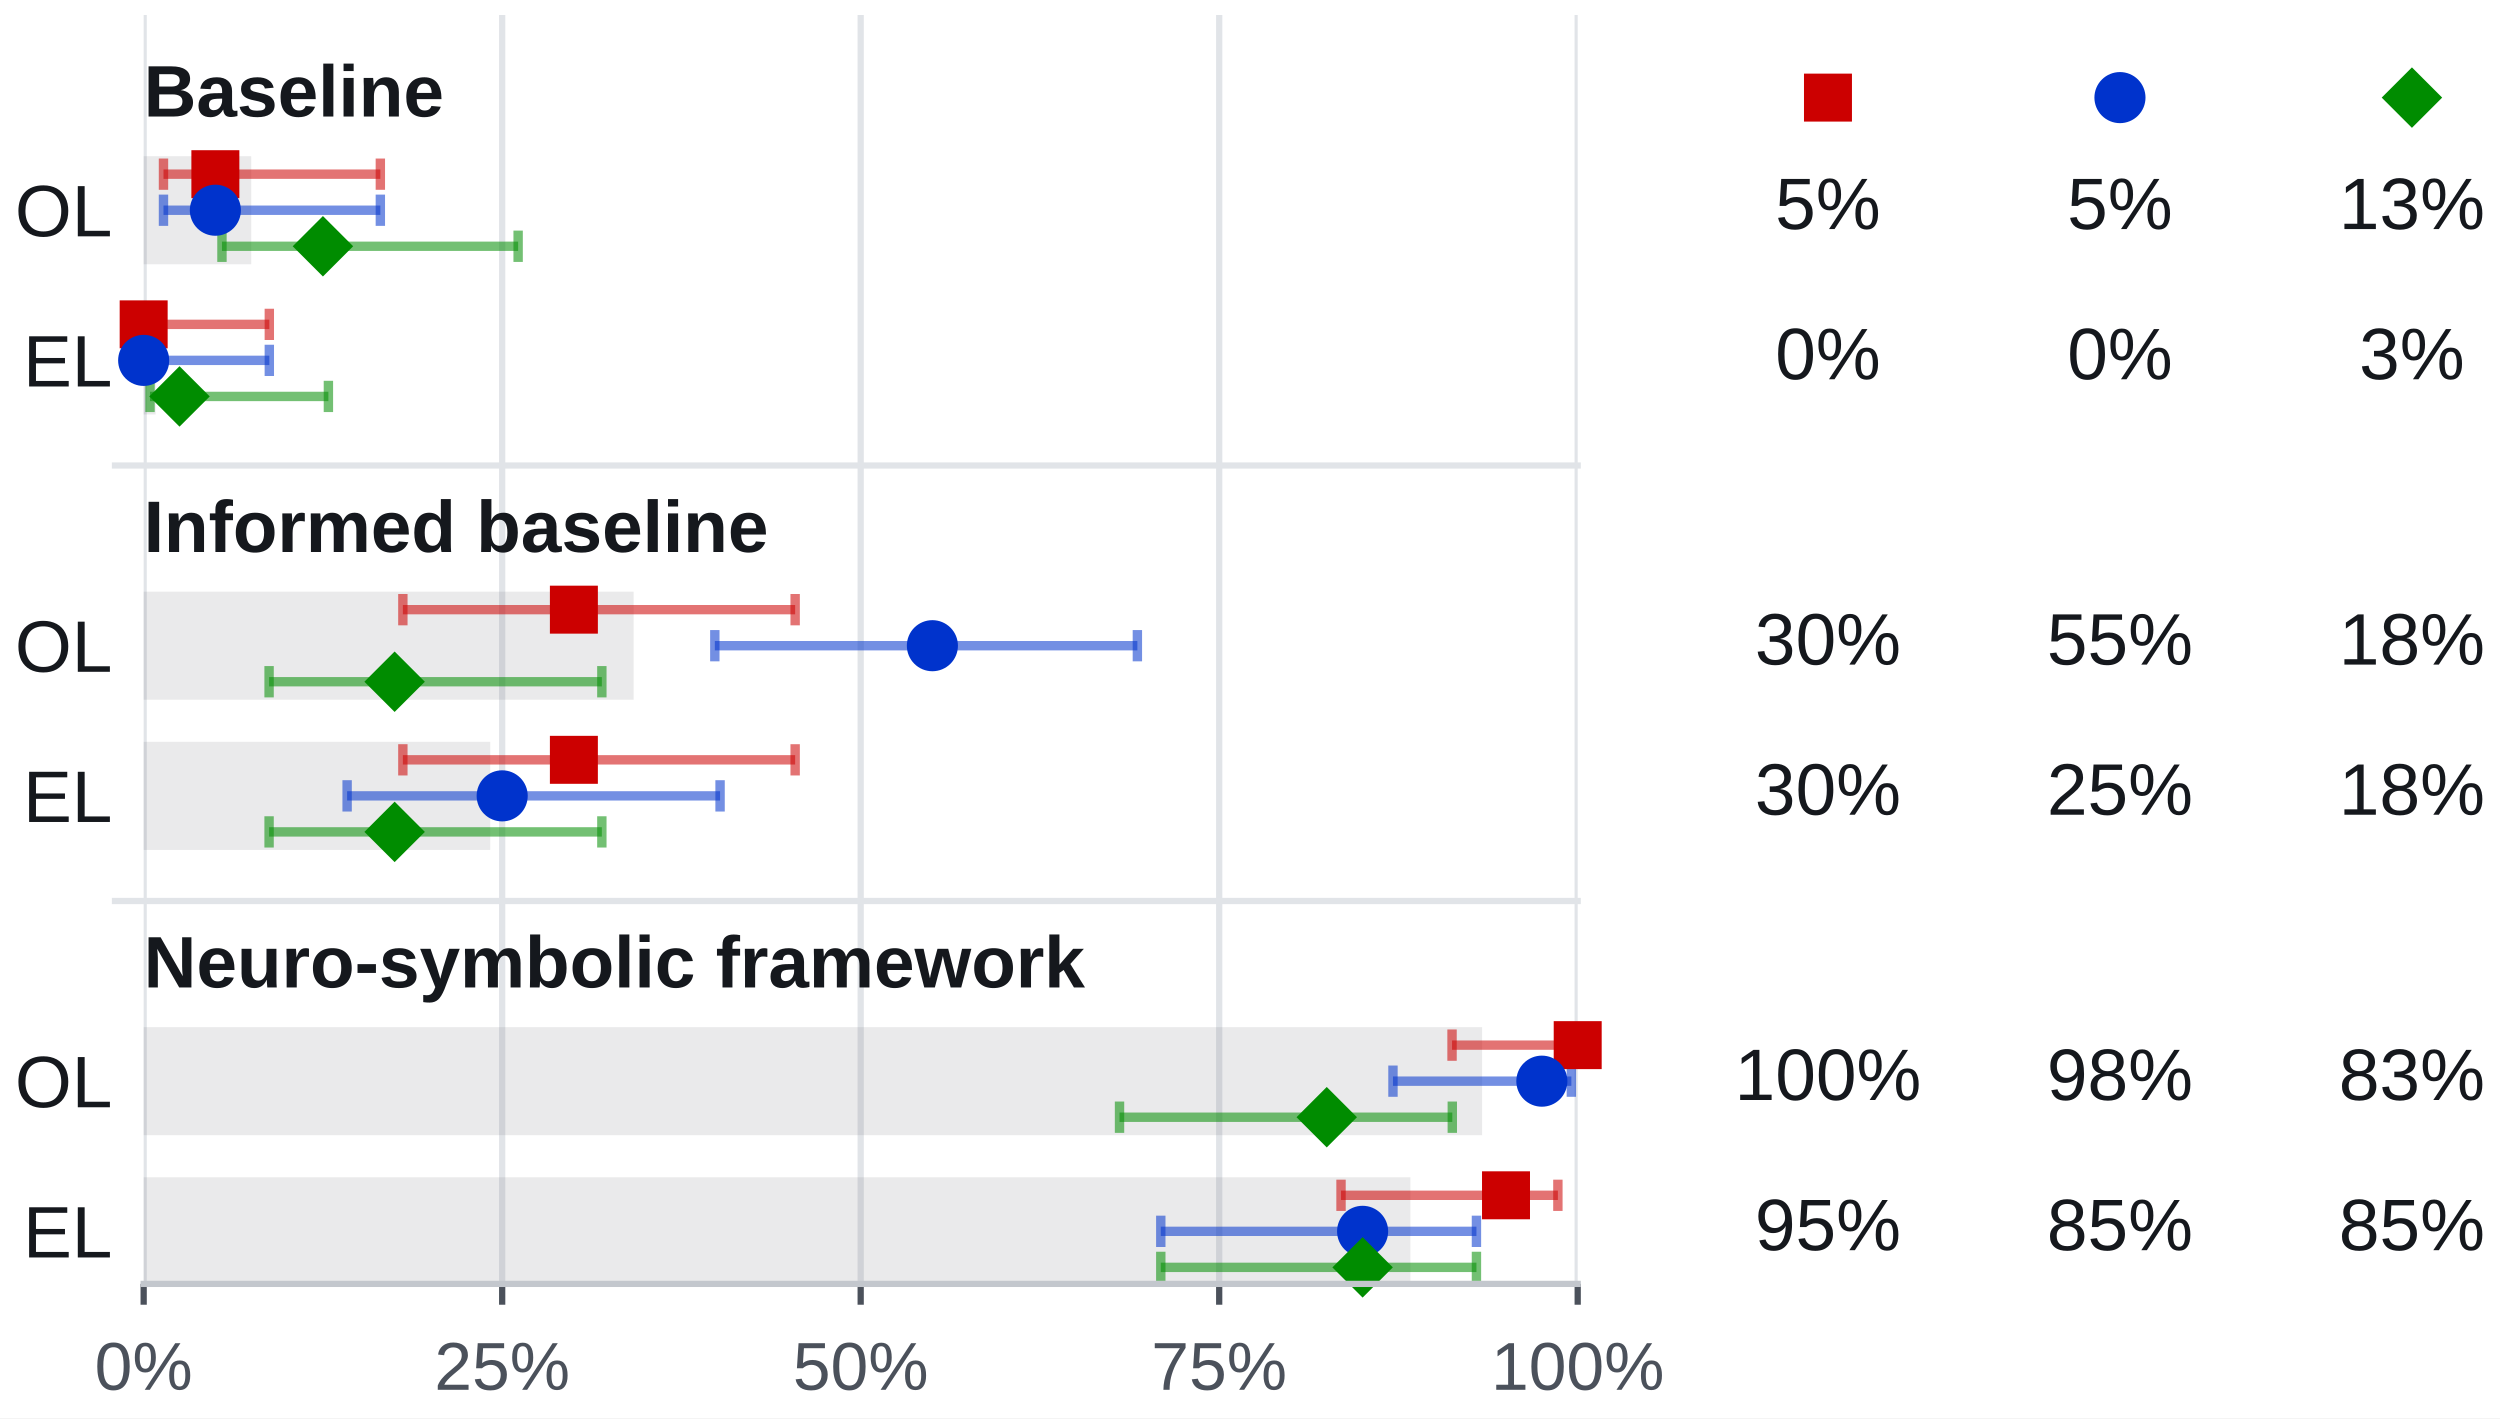
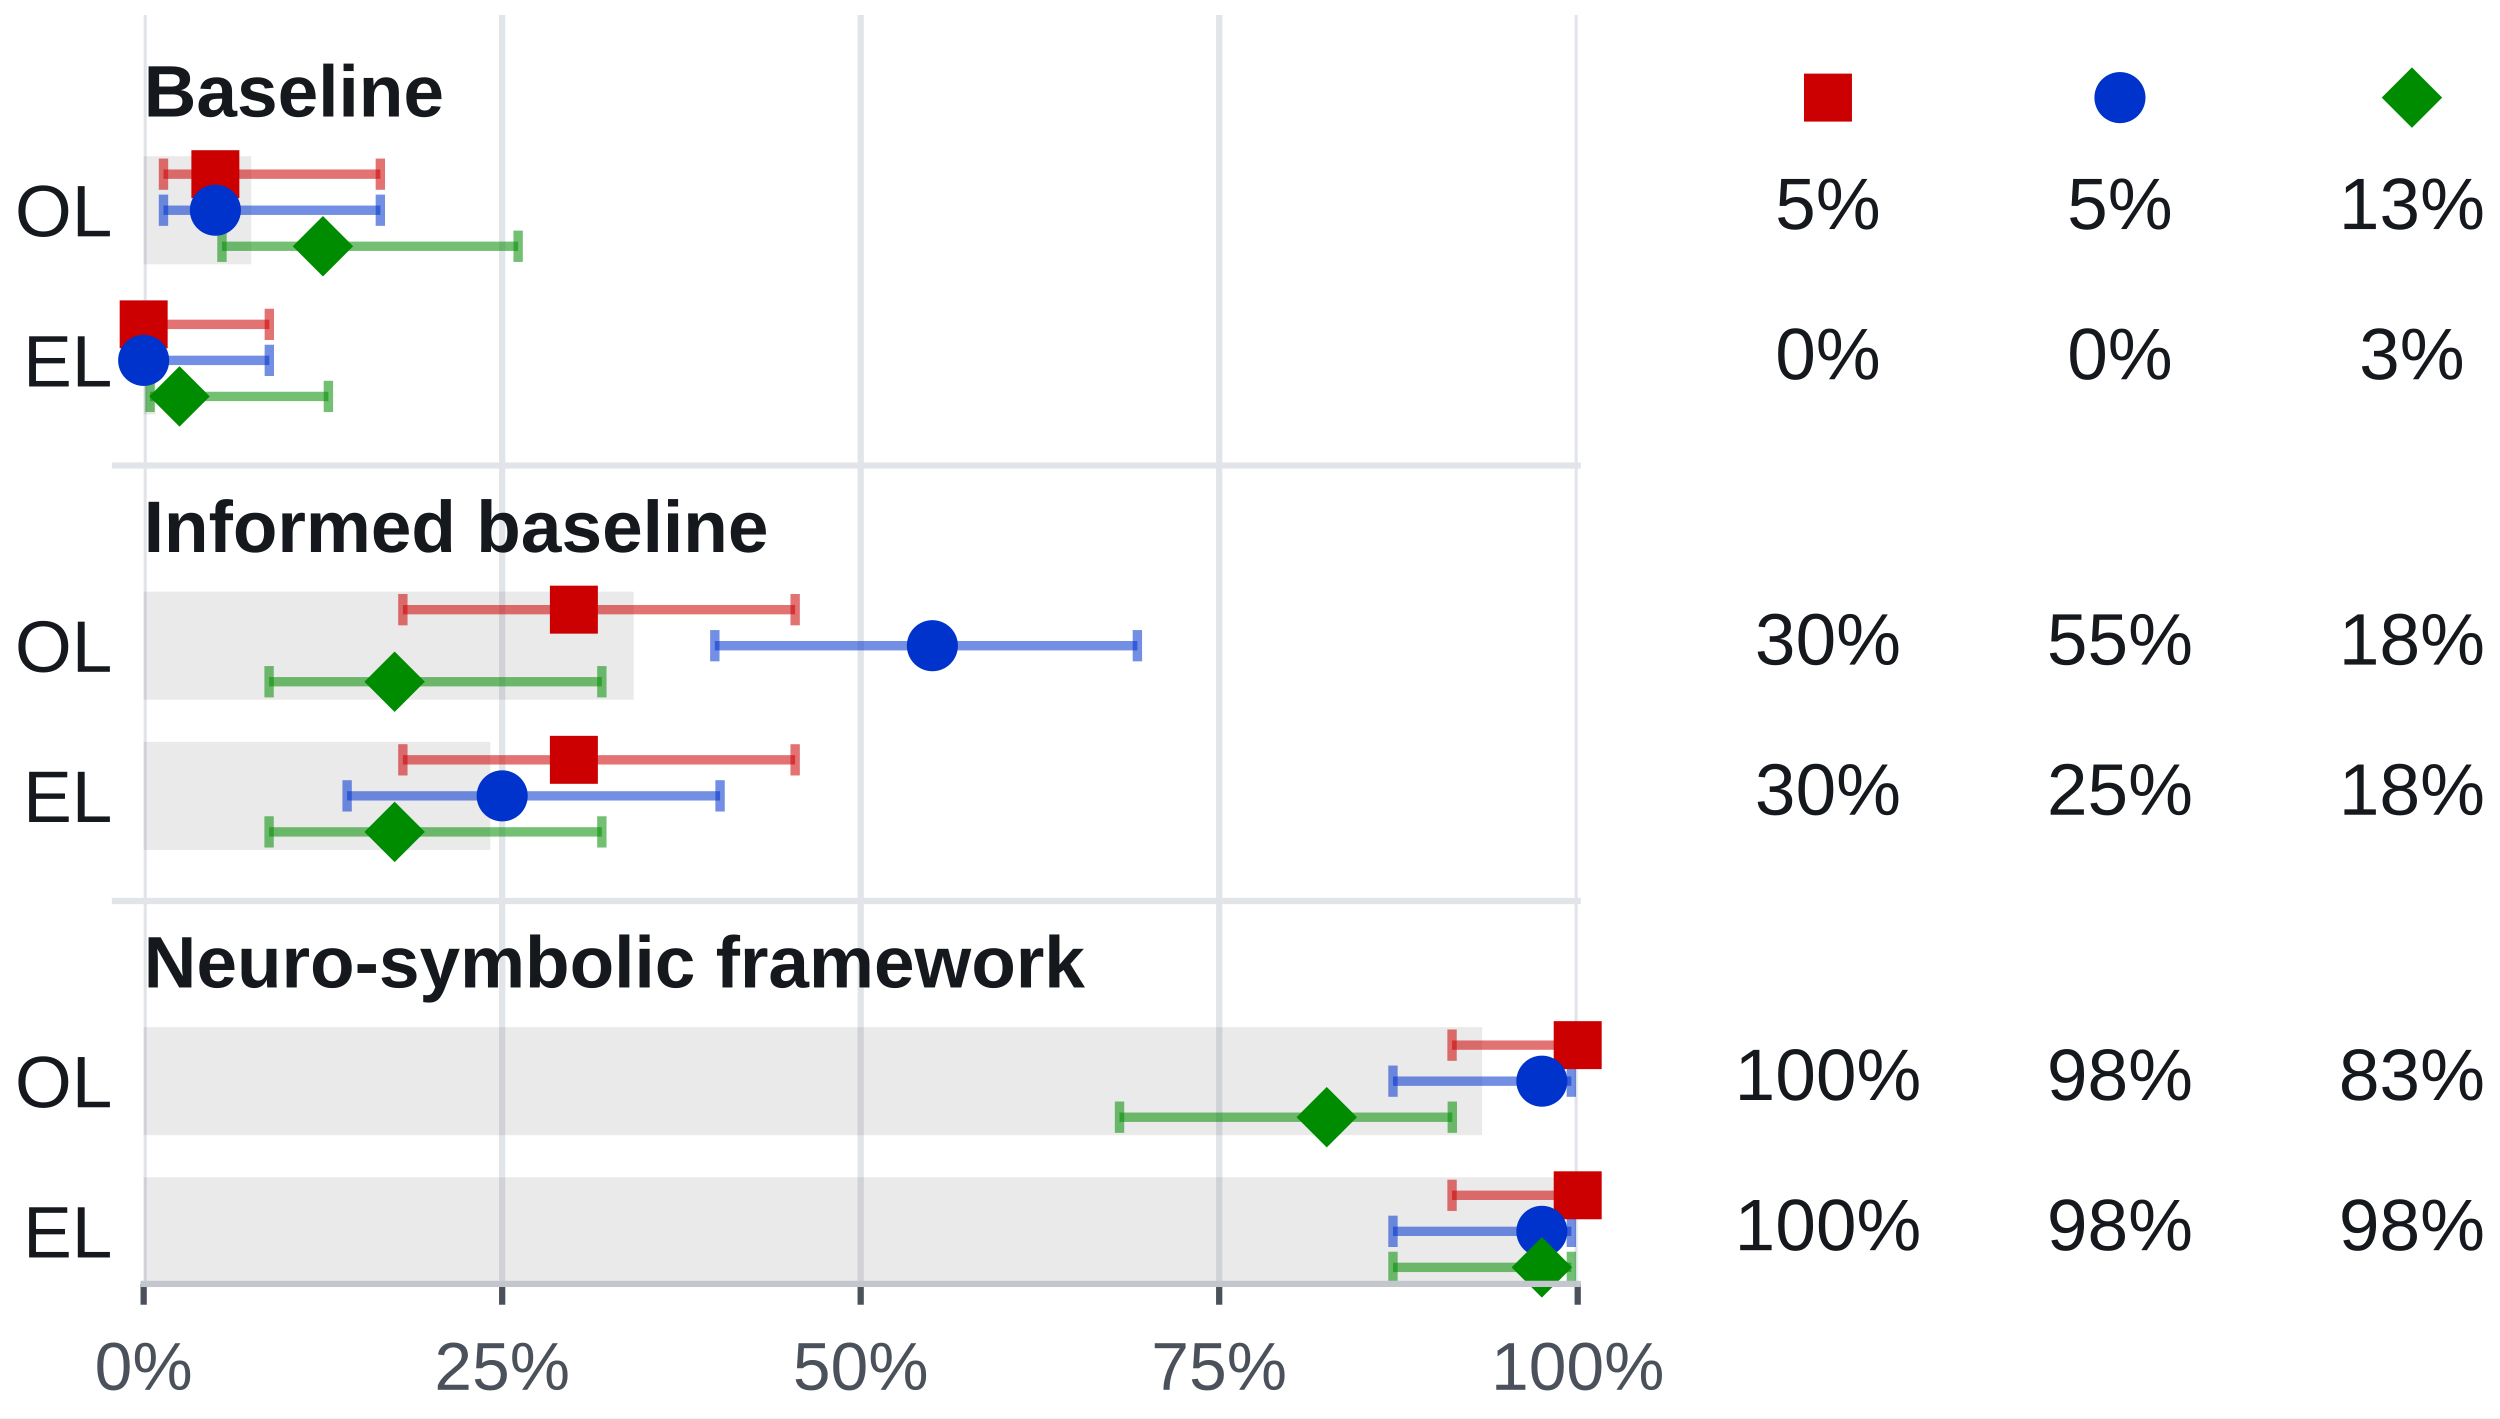
<svg xmlns="http://www.w3.org/2000/svg" xmlns:xlink="http://www.w3.org/1999/xlink" width="239.74pt" height="136.004pt" viewBox="0 0 239.74 136.004" version="1.1">
  <defs>
    <style type="text/css">*{stroke-linejoin: round; stroke-linecap: butt}</style>
  </defs>
  <g id="figure_1">
    <g id="patch_1">
      <path d="M 0 136.004  L 239.74 136.004  L 239.74 0  L 0 0  z " style="fill: #ffffff" />
    </g>
    <g id="axes_1">
      <g id="patch_2">
        <path d="M 13.777 123.12  L 151.295 123.12  L 151.295 1.44  L 13.777 1.44  z " style="fill: #ffffff" />
      </g>
      <g id="matplotlib.axis_1">
        <g id="xtick_1">
          <g id="line2d_1">
-             <path d="M 13.777 123.12  L 13.777 1.44  " clip-path="url(#p908d06b14e)" style="fill: none; stroke: #e1e4e8; stroke-width: 0.6; stroke-linecap: square" />
+             <path d="M 13.777 123.12  L 13.777 1.44  " clip-path="url(#pb0d96b89f8)" style="fill: none; stroke: #e1e4e8; stroke-width: 0.6; stroke-linecap: square" />
          </g>
          <g id="line2d_2">
            <defs>
-               <path id="mcf0458f200" d="M 0 0  L 0 2  " style="stroke: #4b515b; stroke-width: 0.6" />
+               <path id="mf81a49891a" d="M 0 0  L 0 2  " style="stroke: #4b515b; stroke-width: 0.6" />
            </defs>
            <g>
-               <use xlink:href="#mcf0458f200" x="13.777" y="123.12" style="fill: #4b515b; stroke: #4b515b; stroke-width: 0.6" />
+               <use xlink:href="#mf81a49891a" x="13.777" y="123.12" style="fill: #4b515b; stroke: #4b515b; stroke-width: 0.6" />
            </g>
          </g>
          <g id="text_1">
            <text style="font-size: 6.5px; font-family: 'Arial', 'Liberation Sans', 'DejaVu Sans', sans-serif; text-anchor: middle; fill: #4b515b" x="13.777" y="133.273" transform="rotate(-0 13.77734 133.2726)">0%</text>
          </g>
        </g>
        <g id="xtick_2">
          <g id="line2d_3">
-             <path d="M 48.157 123.12  L 48.157 1.44  " clip-path="url(#p908d06b14e)" style="fill: none; stroke: #e1e4e8; stroke-width: 0.6; stroke-linecap: square" />
+             <path d="M 48.157 123.12  L 48.157 1.44  " clip-path="url(#pb0d96b89f8)" style="fill: none; stroke: #e1e4e8; stroke-width: 0.6; stroke-linecap: square" />
          </g>
          <g id="line2d_4">
            <g>
-               <use xlink:href="#mcf0458f200" x="48.157" y="123.12" style="fill: #4b515b; stroke: #4b515b; stroke-width: 0.6" />
+               <use xlink:href="#mf81a49891a" x="48.157" y="123.12" style="fill: #4b515b; stroke: #4b515b; stroke-width: 0.6" />
            </g>
          </g>
          <g id="text_2">
            <text style="font-size: 6.5px; font-family: 'Arial', 'Liberation Sans', 'DejaVu Sans', sans-serif; text-anchor: middle; fill: #4b515b" x="48.157" y="133.273" transform="rotate(-0 48.15687 133.2726)">25%</text>
          </g>
        </g>
        <g id="xtick_3">
          <g id="line2d_5">
-             <path d="M 82.536 123.12  L 82.536 1.44  " clip-path="url(#p908d06b14e)" style="fill: none; stroke: #e1e4e8; stroke-width: 0.6; stroke-linecap: square" />
+             <path d="M 82.536 123.12  L 82.536 1.44  " clip-path="url(#pb0d96b89f8)" style="fill: none; stroke: #e1e4e8; stroke-width: 0.6; stroke-linecap: square" />
          </g>
          <g id="line2d_6">
            <g>
-               <use xlink:href="#mcf0458f200" x="82.536" y="123.12" style="fill: #4b515b; stroke: #4b515b; stroke-width: 0.6" />
+               <use xlink:href="#mf81a49891a" x="82.536" y="123.12" style="fill: #4b515b; stroke: #4b515b; stroke-width: 0.6" />
            </g>
          </g>
          <g id="text_3">
            <text style="font-size: 6.5px; font-family: 'Arial', 'Liberation Sans', 'DejaVu Sans', sans-serif; text-anchor: middle; fill: #4b515b" x="82.536" y="133.273" transform="rotate(-0 82.5364 133.2726)">50%</text>
          </g>
        </g>
        <g id="xtick_4">
          <g id="line2d_7">
-             <path d="M 116.916 123.12  L 116.916 1.44  " clip-path="url(#p908d06b14e)" style="fill: none; stroke: #e1e4e8; stroke-width: 0.6; stroke-linecap: square" />
+             <path d="M 116.916 123.12  L 116.916 1.44  " clip-path="url(#pb0d96b89f8)" style="fill: none; stroke: #e1e4e8; stroke-width: 0.6; stroke-linecap: square" />
          </g>
          <g id="line2d_8">
            <g>
-               <use xlink:href="#mcf0458f200" x="116.916" y="123.12" style="fill: #4b515b; stroke: #4b515b; stroke-width: 0.6" />
+               <use xlink:href="#mf81a49891a" x="116.916" y="123.12" style="fill: #4b515b; stroke: #4b515b; stroke-width: 0.6" />
            </g>
          </g>
          <g id="text_4">
            <text style="font-size: 6.5px; font-family: 'Arial', 'Liberation Sans', 'DejaVu Sans', sans-serif; text-anchor: middle; fill: #4b515b" x="116.916" y="133.273" transform="rotate(-0 116.9159 133.2726)">75%</text>
          </g>
        </g>
        <g id="xtick_5">
          <g id="line2d_9">
-             <path d="M 151.295 123.12  L 151.295 1.44  " clip-path="url(#p908d06b14e)" style="fill: none; stroke: #e1e4e8; stroke-width: 0.6; stroke-linecap: square" />
+             <path d="M 151.295 123.12  L 151.295 1.44  " clip-path="url(#pb0d96b89f8)" style="fill: none; stroke: #e1e4e8; stroke-width: 0.6; stroke-linecap: square" />
          </g>
          <g id="line2d_10">
            <g>
-               <use xlink:href="#mcf0458f200" x="151.295" y="123.12" style="fill: #4b515b; stroke: #4b515b; stroke-width: 0.6" />
+               <use xlink:href="#mf81a49891a" x="151.295" y="123.12" style="fill: #4b515b; stroke: #4b515b; stroke-width: 0.6" />
            </g>
          </g>
          <g id="text_5">
            <text style="font-size: 6.5px; font-family: 'Arial', 'Liberation Sans', 'DejaVu Sans', sans-serif; text-anchor: middle; fill: #4b515b" x="151.295" y="133.273" transform="rotate(-0 151.2955 133.2726)">100%</text>
          </g>
        </g>
      </g>
      <g id="matplotlib.axis_2">
        <g id="ytick_1">
          <g id="line2d_11" />
          <g id="text_6">
            <text style="font-size: 7px; font-family: 'Arial', 'Liberation Sans', 'DejaVu Sans', sans-serif; text-anchor: end; fill: #15181d" x="10.777" y="22.665" transform="rotate(-0 10.77734 22.66523)">OL</text>
          </g>
        </g>
        <g id="ytick_2">
          <g id="line2d_12" />
          <g id="text_7">
            <text style="font-size: 7px; font-family: 'Arial', 'Liberation Sans', 'DejaVu Sans', sans-serif; text-anchor: end; fill: #15181d" x="10.777" y="37.065" transform="rotate(-0 10.77734 37.06523)">EL</text>
          </g>
        </g>
        <g id="ytick_3">
          <g id="line2d_13" />
          <g id="text_8">
            <text style="font-size: 7px; font-family: 'Arial', 'Liberation Sans', 'DejaVu Sans', sans-serif; text-anchor: end; fill: #15181d" x="10.777" y="64.425" transform="rotate(-0 10.77734 64.42523)">OL</text>
          </g>
        </g>
        <g id="ytick_4">
          <g id="line2d_14" />
          <g id="text_9">
            <text style="font-size: 7px; font-family: 'Arial', 'Liberation Sans', 'DejaVu Sans', sans-serif; text-anchor: end; fill: #15181d" x="10.777" y="78.825" transform="rotate(-0 10.77734 78.82523)">EL</text>
          </g>
        </g>
        <g id="ytick_5">
          <g id="line2d_15" />
          <g id="text_10">
            <text style="font-size: 7px; font-family: 'Arial', 'Liberation Sans', 'DejaVu Sans', sans-serif; text-anchor: end; fill: #15181d" x="10.777" y="106.185" transform="rotate(-0 10.77734 106.1852)">OL</text>
          </g>
        </g>
        <g id="ytick_6">
          <g id="line2d_16" />
          <g id="text_11">
            <text style="font-size: 7px; font-family: 'Arial', 'Liberation Sans', 'DejaVu Sans', sans-serif; text-anchor: end; fill: #15181d" x="10.777" y="120.585" transform="rotate(-0 10.77734 120.5852)">EL</text>
          </g>
        </g>
      </g>
      <g id="patch_3">
-         <path d="M 13.777 14.976  L 24.091 14.976  L 24.091 25.344  L 13.777 25.344  z " clip-path="url(#p908d06b14e)" style="fill: #4b515b; fill-opacity: 0.12" />
+         <path d="M 13.777 14.976  L 24.091 14.976  L 24.091 25.344  L 13.777 25.344  z " clip-path="url(#pb0d96b89f8)" style="fill: #4b515b; fill-opacity: 0.12" />
      </g>
      <g id="patch_4">
-         <path d="M 13.777 29.376  L 14.923 29.376  L 14.923 39.744  L 13.777 39.744  z " clip-path="url(#p908d06b14e)" style="fill: #4b515b; fill-opacity: 0.12" />
+         <path d="M 13.777 29.376  L 14.923 29.376  L 14.923 39.744  L 13.777 39.744  z " clip-path="url(#pb0d96b89f8)" style="fill: #4b515b; fill-opacity: 0.12" />
      </g>
      <g id="patch_5">
-         <path d="M 13.777 56.736  L 60.763 56.736  L 60.763 67.104  L 13.777 67.104  z " clip-path="url(#p908d06b14e)" style="fill: #4b515b; fill-opacity: 0.12" />
+         <path d="M 13.777 56.736  L 60.763 56.736  L 60.763 67.104  L 13.777 67.104  z " clip-path="url(#pb0d96b89f8)" style="fill: #4b515b; fill-opacity: 0.12" />
      </g>
      <g id="patch_6">
-         <path d="M 13.777 71.136  L 47.011 71.136  L 47.011 81.504  L 13.777 81.504  z " clip-path="url(#p908d06b14e)" style="fill: #4b515b; fill-opacity: 0.12" />
+         <path d="M 13.777 71.136  L 47.011 71.136  L 47.011 81.504  L 13.777 81.504  z " clip-path="url(#pb0d96b89f8)" style="fill: #4b515b; fill-opacity: 0.12" />
      </g>
      <g id="patch_7">
-         <path d="M 13.777 98.496  L 142.128 98.496  L 142.128 108.864  L 13.777 108.864  z " clip-path="url(#p908d06b14e)" style="fill: #4b515b; fill-opacity: 0.12" />
+         <path d="M 13.777 98.496  L 142.128 98.496  L 142.128 108.864  L 13.777 108.864  z " clip-path="url(#pb0d96b89f8)" style="fill: #4b515b; fill-opacity: 0.12" />
      </g>
      <g id="patch_8">
-         <path d="M 13.777 112.896  L 135.252 112.896  L 135.252 123.264  L 13.777 123.264  z " clip-path="url(#p908d06b14e)" style="fill: #4b515b; fill-opacity: 0.12" />
+         <path d="M 13.777 112.896  L 149.003 112.896  L 149.003 123.264  L 13.777 123.264  z " clip-path="url(#pb0d96b89f8)" style="fill: #4b515b; fill-opacity: 0.12" />
      </g>
      <g id="LineCollection_1">
        <path d="M 15.678 16.704  L 36.474 16.704  " style="fill: none; stroke: #cc0000; stroke-opacity: 0.55; stroke-width: 0.9" />
      </g>
      <g id="line2d_17">
        <defs>
-           <path id="m3dedeff9a2" d="M 0 1.5  L 0 -1.5  " style="stroke: #cc0000; stroke-opacity: 0.55; stroke-width: 0.9" />
+           <path id="m6c021a5f0a" d="M 0 1.5  L 0 -1.5  " style="stroke: #cc0000; stroke-opacity: 0.55; stroke-width: 0.9" />
        </defs>
        <g>
-           <use xlink:href="#m3dedeff9a2" x="15.678" y="16.704" style="fill: #cc0000; stroke: #cc0000; stroke-opacity: 0.55; stroke-width: 0.9" />
+           <use xlink:href="#m6c021a5f0a" x="15.678" y="16.704" style="fill: #cc0000; stroke: #cc0000; stroke-opacity: 0.55; stroke-width: 0.9" />
        </g>
      </g>
      <g id="line2d_18">
        <g>
-           <use xlink:href="#m3dedeff9a2" x="36.474" y="16.704" style="fill: #cc0000; stroke: #cc0000; stroke-opacity: 0.55; stroke-width: 0.9" />
+           <use xlink:href="#m6c021a5f0a" x="36.474" y="16.704" style="fill: #cc0000; stroke: #cc0000; stroke-opacity: 0.55; stroke-width: 0.9" />
        </g>
      </g>
      <g id="LineCollection_2">
        <path d="M 15.678 20.16  L 36.474 20.16  " style="fill: none; stroke: #0033cc; stroke-opacity: 0.55; stroke-width: 0.9" />
      </g>
      <g id="line2d_19">
        <defs>
-           <path id="mb54eda644b" d="M 0 1.5  L 0 -1.5  " style="stroke: #0033cc; stroke-opacity: 0.55; stroke-width: 0.9" />
+           <path id="ma7c7103180" d="M 0 1.5  L 0 -1.5  " style="stroke: #0033cc; stroke-opacity: 0.55; stroke-width: 0.9" />
        </defs>
        <g>
-           <use xlink:href="#mb54eda644b" x="15.678" y="20.16" style="fill: #0033cc; stroke: #0033cc; stroke-opacity: 0.55; stroke-width: 0.9" />
+           <use xlink:href="#ma7c7103180" x="15.678" y="20.16" style="fill: #0033cc; stroke: #0033cc; stroke-opacity: 0.55; stroke-width: 0.9" />
        </g>
      </g>
      <g id="line2d_20">
        <g>
-           <use xlink:href="#mb54eda644b" x="36.474" y="20.16" style="fill: #0033cc; stroke: #0033cc; stroke-opacity: 0.55; stroke-width: 0.9" />
+           <use xlink:href="#ma7c7103180" x="36.474" y="20.16" style="fill: #0033cc; stroke: #0033cc; stroke-opacity: 0.55; stroke-width: 0.9" />
        </g>
      </g>
      <g id="LineCollection_3">
        <path d="M 21.285 23.616  L 49.687 23.616  " style="fill: none; stroke: #008c00; stroke-opacity: 0.55; stroke-width: 0.9" />
      </g>
      <g id="line2d_21">
        <defs>
-           <path id="m50d80e8c1e" d="M 0 1.5  L 0 -1.5  " style="stroke: #008c00; stroke-opacity: 0.55; stroke-width: 0.9" />
+           <path id="m58275306ea" d="M 0 1.5  L 0 -1.5  " style="stroke: #008c00; stroke-opacity: 0.55; stroke-width: 0.9" />
        </defs>
        <g>
-           <use xlink:href="#m50d80e8c1e" x="21.285" y="23.616" style="fill: #008c00; stroke: #008c00; stroke-opacity: 0.55; stroke-width: 0.9" />
+           <use xlink:href="#m58275306ea" x="21.285" y="23.616" style="fill: #008c00; stroke: #008c00; stroke-opacity: 0.55; stroke-width: 0.9" />
        </g>
      </g>
      <g id="line2d_22">
        <g>
-           <use xlink:href="#m50d80e8c1e" x="49.687" y="23.616" style="fill: #008c00; stroke: #008c00; stroke-opacity: 0.55; stroke-width: 0.9" />
+           <use xlink:href="#m58275306ea" x="49.687" y="23.616" style="fill: #008c00; stroke: #008c00; stroke-opacity: 0.55; stroke-width: 0.9" />
        </g>
      </g>
      <g id="LineCollection_4">
        <path d="M 13.777 31.104  L 25.827 31.104  " style="fill: none; stroke: #cc0000; stroke-opacity: 0.55; stroke-width: 0.9" />
      </g>
      <g id="line2d_23">
        <g>
-           <use xlink:href="#m3dedeff9a2" x="13.777" y="31.104" style="fill: #cc0000; stroke: #cc0000; stroke-opacity: 0.55; stroke-width: 0.9" />
+           <use xlink:href="#m6c021a5f0a" x="13.777" y="31.104" style="fill: #cc0000; stroke: #cc0000; stroke-opacity: 0.55; stroke-width: 0.9" />
        </g>
      </g>
      <g id="line2d_24">
        <g>
-           <use xlink:href="#m3dedeff9a2" x="25.827" y="31.104" style="fill: #cc0000; stroke: #cc0000; stroke-opacity: 0.55; stroke-width: 0.9" />
+           <use xlink:href="#m6c021a5f0a" x="25.827" y="31.104" style="fill: #cc0000; stroke: #cc0000; stroke-opacity: 0.55; stroke-width: 0.9" />
        </g>
      </g>
      <g id="LineCollection_5">
        <path d="M 13.777 34.56  L 25.827 34.56  " style="fill: none; stroke: #0033cc; stroke-opacity: 0.55; stroke-width: 0.9" />
      </g>
      <g id="line2d_25">
        <g>
-           <use xlink:href="#mb54eda644b" x="13.777" y="34.56" style="fill: #0033cc; stroke: #0033cc; stroke-opacity: 0.55; stroke-width: 0.9" />
+           <use xlink:href="#ma7c7103180" x="13.777" y="34.56" style="fill: #0033cc; stroke: #0033cc; stroke-opacity: 0.55; stroke-width: 0.9" />
        </g>
      </g>
      <g id="line2d_26">
        <g>
-           <use xlink:href="#mb54eda644b" x="25.827" y="34.56" style="fill: #0033cc; stroke: #0033cc; stroke-opacity: 0.55; stroke-width: 0.9" />
+           <use xlink:href="#ma7c7103180" x="25.827" y="34.56" style="fill: #0033cc; stroke: #0033cc; stroke-opacity: 0.55; stroke-width: 0.9" />
        </g>
      </g>
      <g id="LineCollection_6">
        <path d="M 14.386 38.016  L 31.492 38.016  " style="fill: none; stroke: #008c00; stroke-opacity: 0.55; stroke-width: 0.9" />
      </g>
      <g id="line2d_27">
        <g>
-           <use xlink:href="#m50d80e8c1e" x="14.386" y="38.016" style="fill: #008c00; stroke: #008c00; stroke-opacity: 0.55; stroke-width: 0.9" />
+           <use xlink:href="#m58275306ea" x="14.386" y="38.016" style="fill: #008c00; stroke: #008c00; stroke-opacity: 0.55; stroke-width: 0.9" />
        </g>
      </g>
      <g id="line2d_28">
        <g>
-           <use xlink:href="#m50d80e8c1e" x="31.492" y="38.016" style="fill: #008c00; stroke: #008c00; stroke-opacity: 0.55; stroke-width: 0.9" />
+           <use xlink:href="#m58275306ea" x="31.492" y="38.016" style="fill: #008c00; stroke: #008c00; stroke-opacity: 0.55; stroke-width: 0.9" />
        </g>
      </g>
      <g id="line2d_29">
        <path d="M 11.027 44.64  L 151.295 44.64  " style="fill: none; stroke: #e1e4e8; stroke-width: 0.6; stroke-linecap: square" />
      </g>
      <g id="LineCollection_7">
        <path d="M 38.633 58.464  L 76.252 58.464  " style="fill: none; stroke: #cc0000; stroke-opacity: 0.55; stroke-width: 0.9" />
      </g>
      <g id="line2d_30">
        <g>
-           <use xlink:href="#m3dedeff9a2" x="38.633" y="58.464" style="fill: #cc0000; stroke: #cc0000; stroke-opacity: 0.55; stroke-width: 0.9" />
+           <use xlink:href="#m6c021a5f0a" x="38.633" y="58.464" style="fill: #cc0000; stroke: #cc0000; stroke-opacity: 0.55; stroke-width: 0.9" />
        </g>
      </g>
      <g id="line2d_31">
        <g>
-           <use xlink:href="#m3dedeff9a2" x="76.252" y="58.464" style="fill: #cc0000; stroke: #cc0000; stroke-opacity: 0.55; stroke-width: 0.9" />
+           <use xlink:href="#m6c021a5f0a" x="76.252" y="58.464" style="fill: #cc0000; stroke: #cc0000; stroke-opacity: 0.55; stroke-width: 0.9" />
        </g>
      </g>
      <g id="LineCollection_8">
        <path d="M 68.549 61.92  L 109.07 61.92  " style="fill: none; stroke: #0033cc; stroke-opacity: 0.55; stroke-width: 0.9" />
      </g>
      <g id="line2d_32">
        <g>
-           <use xlink:href="#mb54eda644b" x="68.549" y="61.92" style="fill: #0033cc; stroke: #0033cc; stroke-opacity: 0.55; stroke-width: 0.9" />
+           <use xlink:href="#ma7c7103180" x="68.549" y="61.92" style="fill: #0033cc; stroke: #0033cc; stroke-opacity: 0.55; stroke-width: 0.9" />
        </g>
      </g>
      <g id="line2d_33">
        <g>
-           <use xlink:href="#mb54eda644b" x="109.07" y="61.92" style="fill: #0033cc; stroke: #0033cc; stroke-opacity: 0.55; stroke-width: 0.9" />
+           <use xlink:href="#ma7c7103180" x="109.07" y="61.92" style="fill: #0033cc; stroke: #0033cc; stroke-opacity: 0.55; stroke-width: 0.9" />
        </g>
      </g>
      <g id="LineCollection_9">
        <path d="M 25.804 65.376  L 57.715 65.376  " style="fill: none; stroke: #008c00; stroke-opacity: 0.55; stroke-width: 0.9" />
      </g>
      <g id="line2d_34">
        <g>
-           <use xlink:href="#m50d80e8c1e" x="25.804" y="65.376" style="fill: #008c00; stroke: #008c00; stroke-opacity: 0.55; stroke-width: 0.9" />
+           <use xlink:href="#m58275306ea" x="25.804" y="65.376" style="fill: #008c00; stroke: #008c00; stroke-opacity: 0.55; stroke-width: 0.9" />
        </g>
      </g>
      <g id="line2d_35">
        <g>
-           <use xlink:href="#m50d80e8c1e" x="57.715" y="65.376" style="fill: #008c00; stroke: #008c00; stroke-opacity: 0.55; stroke-width: 0.9" />
+           <use xlink:href="#m58275306ea" x="57.715" y="65.376" style="fill: #008c00; stroke: #008c00; stroke-opacity: 0.55; stroke-width: 0.9" />
        </g>
      </g>
      <g id="LineCollection_10">
        <path d="M 38.633 72.864  L 76.252 72.864  " style="fill: none; stroke: #cc0000; stroke-opacity: 0.55; stroke-width: 0.9" />
      </g>
      <g id="line2d_36">
        <g>
-           <use xlink:href="#m3dedeff9a2" x="38.633" y="72.864" style="fill: #cc0000; stroke: #cc0000; stroke-opacity: 0.55; stroke-width: 0.9" />
+           <use xlink:href="#m6c021a5f0a" x="38.633" y="72.864" style="fill: #cc0000; stroke: #cc0000; stroke-opacity: 0.55; stroke-width: 0.9" />
        </g>
      </g>
      <g id="line2d_37">
        <g>
-           <use xlink:href="#m3dedeff9a2" x="76.252" y="72.864" style="fill: #cc0000; stroke: #cc0000; stroke-opacity: 0.55; stroke-width: 0.9" />
+           <use xlink:href="#m6c021a5f0a" x="76.252" y="72.864" style="fill: #cc0000; stroke: #cc0000; stroke-opacity: 0.55; stroke-width: 0.9" />
        </g>
      </g>
      <g id="LineCollection_11">
        <path d="M 33.287 76.32  L 69.052 76.32  " style="fill: none; stroke: #0033cc; stroke-opacity: 0.55; stroke-width: 0.9" />
      </g>
      <g id="line2d_38">
        <g>
-           <use xlink:href="#mb54eda644b" x="33.287" y="76.32" style="fill: #0033cc; stroke: #0033cc; stroke-opacity: 0.55; stroke-width: 0.9" />
+           <use xlink:href="#ma7c7103180" x="33.287" y="76.32" style="fill: #0033cc; stroke: #0033cc; stroke-opacity: 0.55; stroke-width: 0.9" />
        </g>
      </g>
      <g id="line2d_39">
        <g>
-           <use xlink:href="#mb54eda644b" x="69.052" y="76.32" style="fill: #0033cc; stroke: #0033cc; stroke-opacity: 0.55; stroke-width: 0.9" />
+           <use xlink:href="#ma7c7103180" x="69.052" y="76.32" style="fill: #0033cc; stroke: #0033cc; stroke-opacity: 0.55; stroke-width: 0.9" />
        </g>
      </g>
      <g id="LineCollection_12">
        <path d="M 25.804 79.776  L 57.715 79.776  " style="fill: none; stroke: #008c00; stroke-opacity: 0.55; stroke-width: 0.9" />
      </g>
      <g id="line2d_40">
        <g>
-           <use xlink:href="#m50d80e8c1e" x="25.804" y="79.776" style="fill: #008c00; stroke: #008c00; stroke-opacity: 0.55; stroke-width: 0.9" />
+           <use xlink:href="#m58275306ea" x="25.804" y="79.776" style="fill: #008c00; stroke: #008c00; stroke-opacity: 0.55; stroke-width: 0.9" />
        </g>
      </g>
      <g id="line2d_41">
        <g>
-           <use xlink:href="#m50d80e8c1e" x="57.715" y="79.776" style="fill: #008c00; stroke: #008c00; stroke-opacity: 0.55; stroke-width: 0.9" />
+           <use xlink:href="#m58275306ea" x="57.715" y="79.776" style="fill: #008c00; stroke: #008c00; stroke-opacity: 0.55; stroke-width: 0.9" />
        </g>
      </g>
      <g id="line2d_42">
        <path d="M 11.027 86.4  L 151.295 86.4  " style="fill: none; stroke: #e1e4e8; stroke-width: 0.6; stroke-linecap: square" />
      </g>
      <g id="LineCollection_13">
        <path d="M 139.245 100.224  L 151.295 100.224  " style="fill: none; stroke: #cc0000; stroke-opacity: 0.55; stroke-width: 0.9" />
      </g>
      <g id="line2d_43">
        <g>
-           <use xlink:href="#m3dedeff9a2" x="139.245" y="100.224" style="fill: #cc0000; stroke: #cc0000; stroke-opacity: 0.55; stroke-width: 0.9" />
+           <use xlink:href="#m6c021a5f0a" x="139.245" y="100.224" style="fill: #cc0000; stroke: #cc0000; stroke-opacity: 0.55; stroke-width: 0.9" />
        </g>
      </g>
      <g id="line2d_44">
        <g>
-           <use xlink:href="#m3dedeff9a2" x="151.295" y="100.224" style="fill: #cc0000; stroke: #cc0000; stroke-opacity: 0.55; stroke-width: 0.9" />
+           <use xlink:href="#m6c021a5f0a" x="151.295" y="100.224" style="fill: #cc0000; stroke: #cc0000; stroke-opacity: 0.55; stroke-width: 0.9" />
        </g>
      </g>
      <g id="LineCollection_14">
        <path d="M 133.581 103.68  L 150.687 103.68  " style="fill: none; stroke: #0033cc; stroke-opacity: 0.55; stroke-width: 0.9" />
      </g>
      <g id="line2d_45">
        <g>
-           <use xlink:href="#mb54eda644b" x="133.581" y="103.68" style="fill: #0033cc; stroke: #0033cc; stroke-opacity: 0.55; stroke-width: 0.9" />
+           <use xlink:href="#ma7c7103180" x="133.581" y="103.68" style="fill: #0033cc; stroke: #0033cc; stroke-opacity: 0.55; stroke-width: 0.9" />
        </g>
      </g>
      <g id="line2d_46">
        <g>
-           <use xlink:href="#mb54eda644b" x="150.687" y="103.68" style="fill: #0033cc; stroke: #0033cc; stroke-opacity: 0.55; stroke-width: 0.9" />
+           <use xlink:href="#ma7c7103180" x="150.687" y="103.68" style="fill: #0033cc; stroke: #0033cc; stroke-opacity: 0.55; stroke-width: 0.9" />
        </g>
      </g>
      <g id="LineCollection_15">
        <path d="M 107.358 107.136  L 139.269 107.136  " style="fill: none; stroke: #008c00; stroke-opacity: 0.55; stroke-width: 0.9" />
      </g>
      <g id="line2d_47">
        <g>
-           <use xlink:href="#m50d80e8c1e" x="107.358" y="107.136" style="fill: #008c00; stroke: #008c00; stroke-opacity: 0.55; stroke-width: 0.9" />
+           <use xlink:href="#m58275306ea" x="107.358" y="107.136" style="fill: #008c00; stroke: #008c00; stroke-opacity: 0.55; stroke-width: 0.9" />
        </g>
      </g>
      <g id="line2d_48">
        <g>
-           <use xlink:href="#m50d80e8c1e" x="139.269" y="107.136" style="fill: #008c00; stroke: #008c00; stroke-opacity: 0.55; stroke-width: 0.9" />
+           <use xlink:href="#m58275306ea" x="139.269" y="107.136" style="fill: #008c00; stroke: #008c00; stroke-opacity: 0.55; stroke-width: 0.9" />
        </g>
      </g>
      <g id="LineCollection_16">
-         <path d="M 128.599 114.624  L 149.395 114.624  " style="fill: none; stroke: #cc0000; stroke-opacity: 0.55; stroke-width: 0.9" />
+         <path d="M 139.245 114.624  L 151.295 114.624  " style="fill: none; stroke: #cc0000; stroke-opacity: 0.55; stroke-width: 0.9" />
      </g>
      <g id="line2d_49">
        <g>
-           <use xlink:href="#m3dedeff9a2" x="128.599" y="114.624" style="fill: #cc0000; stroke: #cc0000; stroke-opacity: 0.55; stroke-width: 0.9" />
+           <use xlink:href="#m6c021a5f0a" x="139.245" y="114.624" style="fill: #cc0000; stroke: #cc0000; stroke-opacity: 0.55; stroke-width: 0.9" />
        </g>
      </g>
      <g id="line2d_50">
        <g>
-           <use xlink:href="#m3dedeff9a2" x="149.395" y="114.624" style="fill: #cc0000; stroke: #cc0000; stroke-opacity: 0.55; stroke-width: 0.9" />
+           <use xlink:href="#m6c021a5f0a" x="151.295" y="114.624" style="fill: #cc0000; stroke: #cc0000; stroke-opacity: 0.55; stroke-width: 0.9" />
        </g>
      </g>
      <g id="LineCollection_17">
-         <path d="M 111.315 118.08  L 141.585 118.08  " style="fill: none; stroke: #0033cc; stroke-opacity: 0.55; stroke-width: 0.9" />
+         <path d="M 133.581 118.08  L 150.687 118.08  " style="fill: none; stroke: #0033cc; stroke-opacity: 0.55; stroke-width: 0.9" />
      </g>
      <g id="line2d_51">
        <g>
-           <use xlink:href="#mb54eda644b" x="111.315" y="118.08" style="fill: #0033cc; stroke: #0033cc; stroke-opacity: 0.55; stroke-width: 0.9" />
+           <use xlink:href="#ma7c7103180" x="133.581" y="118.08" style="fill: #0033cc; stroke: #0033cc; stroke-opacity: 0.55; stroke-width: 0.9" />
        </g>
      </g>
      <g id="line2d_52">
        <g>
-           <use xlink:href="#mb54eda644b" x="141.585" y="118.08" style="fill: #0033cc; stroke: #0033cc; stroke-opacity: 0.55; stroke-width: 0.9" />
+           <use xlink:href="#ma7c7103180" x="150.687" y="118.08" style="fill: #0033cc; stroke: #0033cc; stroke-opacity: 0.55; stroke-width: 0.9" />
        </g>
      </g>
      <g id="LineCollection_18">
-         <path d="M 111.315 121.536  L 141.585 121.536  " style="fill: none; stroke: #008c00; stroke-opacity: 0.55; stroke-width: 0.9" />
+         <path d="M 133.581 121.536  L 150.687 121.536  " style="fill: none; stroke: #008c00; stroke-opacity: 0.55; stroke-width: 0.9" />
      </g>
      <g id="line2d_53">
        <g>
-           <use xlink:href="#m50d80e8c1e" x="111.315" y="121.536" style="fill: #008c00; stroke: #008c00; stroke-opacity: 0.55; stroke-width: 0.9" />
+           <use xlink:href="#m58275306ea" x="133.581" y="121.536" style="fill: #008c00; stroke: #008c00; stroke-opacity: 0.55; stroke-width: 0.9" />
        </g>
      </g>
      <g id="line2d_54">
        <g>
-           <use xlink:href="#m50d80e8c1e" x="141.585" y="121.536" style="fill: #008c00; stroke: #008c00; stroke-opacity: 0.55; stroke-width: 0.9" />
+           <use xlink:href="#m58275306ea" x="150.687" y="121.536" style="fill: #008c00; stroke: #008c00; stroke-opacity: 0.55; stroke-width: 0.9" />
        </g>
      </g>
      <g id="line2d_55">
        <defs>
-           <path id="m80e2010dbb" d="M -1.8 1.8  L 1.8 1.8  L 1.8 -1.8  L -1.8 -1.8  z " style="stroke: #cc0000; stroke-linejoin: miter" />
+           <path id="me79c58633b" d="M -1.8 1.8  L 1.8 1.8  L 1.8 -1.8  L -1.8 -1.8  z " style="stroke: #cc0000; stroke-linejoin: miter" />
        </defs>
        <g>
-           <use xlink:href="#m80e2010dbb" x="175.295" y="9.36" style="fill: #cc0000; stroke: #cc0000; stroke-linejoin: miter" />
+           <use xlink:href="#me79c58633b" x="175.295" y="9.36" style="fill: #cc0000; stroke: #cc0000; stroke-linejoin: miter" />
        </g>
      </g>
      <g id="line2d_56">
        <defs>
-           <path id="mf72cf31894" d="M 0 1.95  C 0.517 1.95 1.013 1.745 1.379 1.379  C 1.745 1.013 1.95 0.517 1.95 0  C 1.95 -0.517 1.745 -1.013 1.379 -1.379  C 1.013 -1.745 0.517 -1.95 0 -1.95  C -0.517 -1.95 -1.013 -1.745 -1.379 -1.379  C -1.745 -1.013 -1.95 -0.517 -1.95 0  C -1.95 0.517 -1.745 1.013 -1.379 1.379  C -1.013 1.745 -0.517 1.95 0 1.95  z " style="stroke: #0033cc" />
+           <path id="ma27d10f766" d="M 0 1.95  C 0.517 1.95 1.013 1.745 1.379 1.379  C 1.745 1.013 1.95 0.517 1.95 0  C 1.95 -0.517 1.745 -1.013 1.379 -1.379  C 1.013 -1.745 0.517 -1.95 0 -1.95  C -0.517 -1.95 -1.013 -1.745 -1.379 -1.379  C -1.745 -1.013 -1.95 -0.517 -1.95 0  C -1.95 0.517 -1.745 1.013 -1.379 1.379  C -1.013 1.745 -0.517 1.95 0 1.95  z " style="stroke: #0033cc" />
        </defs>
        <g>
-           <use xlink:href="#mf72cf31894" x="203.295" y="9.36" style="fill: #0033cc; stroke: #0033cc" />
+           <use xlink:href="#ma27d10f766" x="203.295" y="9.36" style="fill: #0033cc; stroke: #0033cc" />
        </g>
      </g>
      <g id="line2d_57">
        <defs>
-           <path id="m82b83b5884" d="M -0 2.192  L 2.192 0  L 0 -2.192  L -2.192 -0  z " style="stroke: #008c00; stroke-linejoin: miter" />
+           <path id="mf35ea237fd" d="M -0 2.192  L 2.192 0  L 0 -2.192  L -2.192 -0  z " style="stroke: #008c00; stroke-linejoin: miter" />
        </defs>
        <g>
-           <use xlink:href="#m82b83b5884" x="231.295" y="9.36" style="fill: #008c00; stroke: #008c00; stroke-linejoin: miter" />
+           <use xlink:href="#mf35ea237fd" x="231.295" y="9.36" style="fill: #008c00; stroke: #008c00; stroke-linejoin: miter" />
        </g>
      </g>
      <g id="line2d_58">
        <g>
-           <use xlink:href="#m80e2010dbb" x="20.653" y="16.704" style="fill: #cc0000; stroke: #cc0000; stroke-linejoin: miter" />
+           <use xlink:href="#me79c58633b" x="20.653" y="16.704" style="fill: #cc0000; stroke: #cc0000; stroke-linejoin: miter" />
        </g>
      </g>
      <g id="line2d_59">
        <g>
-           <use xlink:href="#mf72cf31894" x="20.653" y="20.16" style="fill: #0033cc; stroke: #0033cc" />
+           <use xlink:href="#ma27d10f766" x="20.653" y="20.16" style="fill: #0033cc; stroke: #0033cc" />
        </g>
      </g>
      <g id="line2d_60">
        <g>
-           <use xlink:href="#m82b83b5884" x="30.967" y="23.616" style="fill: #008c00; stroke: #008c00; stroke-linejoin: miter" />
+           <use xlink:href="#mf35ea237fd" x="30.967" y="23.616" style="fill: #008c00; stroke: #008c00; stroke-linejoin: miter" />
        </g>
      </g>
      <g id="line2d_61">
        <g>
-           <use xlink:href="#m80e2010dbb" x="13.777" y="31.104" style="fill: #cc0000; stroke: #cc0000; stroke-linejoin: miter" />
+           <use xlink:href="#me79c58633b" x="13.777" y="31.104" style="fill: #cc0000; stroke: #cc0000; stroke-linejoin: miter" />
        </g>
      </g>
      <g id="line2d_62">
        <g>
-           <use xlink:href="#mf72cf31894" x="13.777" y="34.56" style="fill: #0033cc; stroke: #0033cc" />
+           <use xlink:href="#ma27d10f766" x="13.777" y="34.56" style="fill: #0033cc; stroke: #0033cc" />
        </g>
      </g>
      <g id="line2d_63">
        <g>
-           <use xlink:href="#m82b83b5884" x="17.215" y="38.016" style="fill: #008c00; stroke: #008c00; stroke-linejoin: miter" />
+           <use xlink:href="#mf35ea237fd" x="17.215" y="38.016" style="fill: #008c00; stroke: #008c00; stroke-linejoin: miter" />
        </g>
      </g>
      <g id="line2d_64">
        <g>
-           <use xlink:href="#m80e2010dbb" x="55.033" y="58.464" style="fill: #cc0000; stroke: #cc0000; stroke-linejoin: miter" />
+           <use xlink:href="#me79c58633b" x="55.033" y="58.464" style="fill: #cc0000; stroke: #cc0000; stroke-linejoin: miter" />
        </g>
      </g>
      <g id="line2d_65">
        <g>
-           <use xlink:href="#mf72cf31894" x="89.412" y="61.92" style="fill: #0033cc; stroke: #0033cc" />
+           <use xlink:href="#ma27d10f766" x="89.412" y="61.92" style="fill: #0033cc; stroke: #0033cc" />
        </g>
      </g>
      <g id="line2d_66">
        <g>
-           <use xlink:href="#m82b83b5884" x="37.843" y="65.376" style="fill: #008c00; stroke: #008c00; stroke-linejoin: miter" />
+           <use xlink:href="#mf35ea237fd" x="37.843" y="65.376" style="fill: #008c00; stroke: #008c00; stroke-linejoin: miter" />
        </g>
      </g>
      <g id="line2d_67">
        <g>
-           <use xlink:href="#m80e2010dbb" x="55.033" y="72.864" style="fill: #cc0000; stroke: #cc0000; stroke-linejoin: miter" />
+           <use xlink:href="#me79c58633b" x="55.033" y="72.864" style="fill: #cc0000; stroke: #cc0000; stroke-linejoin: miter" />
        </g>
      </g>
      <g id="line2d_68">
        <g>
-           <use xlink:href="#mf72cf31894" x="48.157" y="76.32" style="fill: #0033cc; stroke: #0033cc" />
+           <use xlink:href="#ma27d10f766" x="48.157" y="76.32" style="fill: #0033cc; stroke: #0033cc" />
        </g>
      </g>
      <g id="line2d_69">
        <g>
-           <use xlink:href="#m82b83b5884" x="37.843" y="79.776" style="fill: #008c00; stroke: #008c00; stroke-linejoin: miter" />
+           <use xlink:href="#mf35ea237fd" x="37.843" y="79.776" style="fill: #008c00; stroke: #008c00; stroke-linejoin: miter" />
        </g>
      </g>
      <g id="line2d_70">
        <g>
-           <use xlink:href="#m80e2010dbb" x="151.295" y="100.224" style="fill: #cc0000; stroke: #cc0000; stroke-linejoin: miter" />
+           <use xlink:href="#me79c58633b" x="151.295" y="100.224" style="fill: #cc0000; stroke: #cc0000; stroke-linejoin: miter" />
        </g>
      </g>
      <g id="line2d_71">
        <g>
-           <use xlink:href="#mf72cf31894" x="147.858" y="103.68" style="fill: #0033cc; stroke: #0033cc" />
+           <use xlink:href="#ma27d10f766" x="147.858" y="103.68" style="fill: #0033cc; stroke: #0033cc" />
        </g>
      </g>
      <g id="line2d_72">
        <g>
-           <use xlink:href="#m82b83b5884" x="127.23" y="107.136" style="fill: #008c00; stroke: #008c00; stroke-linejoin: miter" />
+           <use xlink:href="#mf35ea237fd" x="127.23" y="107.136" style="fill: #008c00; stroke: #008c00; stroke-linejoin: miter" />
        </g>
      </g>
      <g id="line2d_73">
        <g>
-           <use xlink:href="#m80e2010dbb" x="144.42" y="114.624" style="fill: #cc0000; stroke: #cc0000; stroke-linejoin: miter" />
+           <use xlink:href="#me79c58633b" x="151.295" y="114.624" style="fill: #cc0000; stroke: #cc0000; stroke-linejoin: miter" />
        </g>
      </g>
      <g id="line2d_74">
        <g>
-           <use xlink:href="#mf72cf31894" x="130.668" y="118.08" style="fill: #0033cc; stroke: #0033cc" />
+           <use xlink:href="#ma27d10f766" x="147.858" y="118.08" style="fill: #0033cc; stroke: #0033cc" />
        </g>
      </g>
      <g id="line2d_75">
        <g>
-           <use xlink:href="#m82b83b5884" x="130.668" y="121.536" style="fill: #008c00; stroke: #008c00; stroke-linejoin: miter" />
+           <use xlink:href="#mf35ea237fd" x="147.858" y="121.536" style="fill: #008c00; stroke: #008c00; stroke-linejoin: miter" />
        </g>
      </g>
      <g id="patch_9">
        <path d="M 13.777 123.12  L 151.295 123.12  " style="fill: none; stroke: #c3c7cd; stroke-width: 0.6; stroke-linejoin: miter; stroke-linecap: square" />
      </g>
      <g id="text_12">
        <text style="font-weight: 700; font-size: 7px; font-family: 'Arial', 'Liberation Sans', 'DejaVu Sans', sans-serif; text-anchor: start; fill: #15181d" x="13.777" y="11.175" transform="rotate(-0 13.77734 11.17453)">Baseline</text>
      </g>
      <g id="text_13">
        <text style="font-size: 7px; font-family: 'Arial', 'Liberation Sans', 'DejaVu Sans', sans-serif; text-anchor: middle; fill: #15181d" x="175.295" y="21.97" transform="rotate(-0 175.2955 21.96961)">5%</text>
      </g>
      <g id="text_14">
        <text style="font-size: 7px; font-family: 'Arial', 'Liberation Sans', 'DejaVu Sans', sans-serif; text-anchor: middle; fill: #15181d" x="203.295" y="21.97" transform="rotate(-0 203.2955 21.96961)">5%</text>
      </g>
      <g id="text_15">
        <text style="font-size: 7px; font-family: 'Arial', 'Liberation Sans', 'DejaVu Sans', sans-serif; text-anchor: middle; fill: #15181d" x="231.295" y="21.97" transform="rotate(-0 231.2955 21.96961)">13%</text>
      </g>
      <g id="text_16">
        <text style="font-size: 7px; font-family: 'Arial', 'Liberation Sans', 'DejaVu Sans', sans-serif; text-anchor: middle; fill: #15181d" x="175.295" y="36.37" transform="rotate(-0 175.2955 36.36961)">0%</text>
      </g>
      <g id="text_17">
        <text style="font-size: 7px; font-family: 'Arial', 'Liberation Sans', 'DejaVu Sans', sans-serif; text-anchor: middle; fill: #15181d" x="203.295" y="36.37" transform="rotate(-0 203.2955 36.36961)">0%</text>
      </g>
      <g id="text_18">
        <text style="font-size: 7px; font-family: 'Arial', 'Liberation Sans', 'DejaVu Sans', sans-serif; text-anchor: middle; fill: #15181d" x="231.295" y="36.37" transform="rotate(-0 231.2955 36.36961)">3%</text>
      </g>
      <g id="text_19">
        <text style="font-weight: 700; font-size: 7px; font-family: 'Arial', 'Liberation Sans', 'DejaVu Sans', sans-serif; text-anchor: start; fill: #15181d" x="13.777" y="52.935" transform="rotate(-0 13.77734 52.93453)">Informed baseline</text>
      </g>
      <g id="text_20">
        <text style="font-size: 7px; font-family: 'Arial', 'Liberation Sans', 'DejaVu Sans', sans-serif; text-anchor: middle; fill: #15181d" x="175.295" y="63.73" transform="rotate(-0 175.2955 63.72961)">30%</text>
      </g>
      <g id="text_21">
        <text style="font-size: 7px; font-family: 'Arial', 'Liberation Sans', 'DejaVu Sans', sans-serif; text-anchor: middle; fill: #15181d" x="203.295" y="63.73" transform="rotate(-0 203.2955 63.72961)">55%</text>
      </g>
      <g id="text_22">
        <text style="font-size: 7px; font-family: 'Arial', 'Liberation Sans', 'DejaVu Sans', sans-serif; text-anchor: middle; fill: #15181d" x="231.295" y="63.73" transform="rotate(-0 231.2955 63.72961)">18%</text>
      </g>
      <g id="text_23">
        <text style="font-size: 7px; font-family: 'Arial', 'Liberation Sans', 'DejaVu Sans', sans-serif; text-anchor: middle; fill: #15181d" x="175.295" y="78.13" transform="rotate(-0 175.2955 78.12961)">30%</text>
      </g>
      <g id="text_24">
        <text style="font-size: 7px; font-family: 'Arial', 'Liberation Sans', 'DejaVu Sans', sans-serif; text-anchor: middle; fill: #15181d" x="203.295" y="78.13" transform="rotate(-0 203.2955 78.12961)">25%</text>
      </g>
      <g id="text_25">
        <text style="font-size: 7px; font-family: 'Arial', 'Liberation Sans', 'DejaVu Sans', sans-serif; text-anchor: middle; fill: #15181d" x="231.295" y="78.13" transform="rotate(-0 231.2955 78.12961)">18%</text>
      </g>
      <g id="text_26">
        <text style="font-weight: 700; font-size: 7px; font-family: 'Arial', 'Liberation Sans', 'DejaVu Sans', sans-serif; text-anchor: start; fill: #15181d" x="13.777" y="94.691" transform="rotate(-0 13.77734 94.69125)">Neuro-symbolic framework</text>
      </g>
      <g id="text_27">
        <text style="font-size: 7px; font-family: 'Arial', 'Liberation Sans', 'DejaVu Sans', sans-serif; text-anchor: middle; fill: #15181d" x="175.295" y="105.49" transform="rotate(-0 175.2955 105.4896)">100%</text>
      </g>
      <g id="text_28">
        <text style="font-size: 7px; font-family: 'Arial', 'Liberation Sans', 'DejaVu Sans', sans-serif; text-anchor: middle; fill: #15181d" x="203.295" y="105.49" transform="rotate(-0 203.2955 105.4896)">98%</text>
      </g>
      <g id="text_29">
        <text style="font-size: 7px; font-family: 'Arial', 'Liberation Sans', 'DejaVu Sans', sans-serif; text-anchor: middle; fill: #15181d" x="231.295" y="105.49" transform="rotate(-0 231.2955 105.4896)">83%</text>
      </g>
      <g id="text_30">
-         <text style="font-size: 7px; font-family: 'Arial', 'Liberation Sans', 'DejaVu Sans', sans-serif; text-anchor: middle; fill: #15181d" x="175.295" y="119.89" transform="rotate(-0 175.2955 119.8896)">95%</text>
+         <text style="font-size: 7px; font-family: 'Arial', 'Liberation Sans', 'DejaVu Sans', sans-serif; text-anchor: middle; fill: #15181d" x="175.295" y="119.89" transform="rotate(-0 175.2955 119.8896)">100%</text>
      </g>
      <g id="text_31">
-         <text style="font-size: 7px; font-family: 'Arial', 'Liberation Sans', 'DejaVu Sans', sans-serif; text-anchor: middle; fill: #15181d" x="203.295" y="119.89" transform="rotate(-0 203.2955 119.8896)">85%</text>
+         <text style="font-size: 7px; font-family: 'Arial', 'Liberation Sans', 'DejaVu Sans', sans-serif; text-anchor: middle; fill: #15181d" x="203.295" y="119.89" transform="rotate(-0 203.2955 119.8896)">98%</text>
      </g>
      <g id="text_32">
-         <text style="font-size: 7px; font-family: 'Arial', 'Liberation Sans', 'DejaVu Sans', sans-serif; text-anchor: middle; fill: #15181d" x="231.295" y="119.89" transform="rotate(-0 231.2955 119.8896)">85%</text>
+         <text style="font-size: 7px; font-family: 'Arial', 'Liberation Sans', 'DejaVu Sans', sans-serif; text-anchor: middle; fill: #15181d" x="231.295" y="119.89" transform="rotate(-0 231.2955 119.8896)">98%</text>
      </g>
    </g>
  </g>
  <defs>
-     <clipPath id="p908d06b14e">
+     <clipPath id="pb0d96b89f8">
      <rect x="13.777" y="1.44" width="137.518" height="121.68" />
    </clipPath>
  </defs>
</svg>
